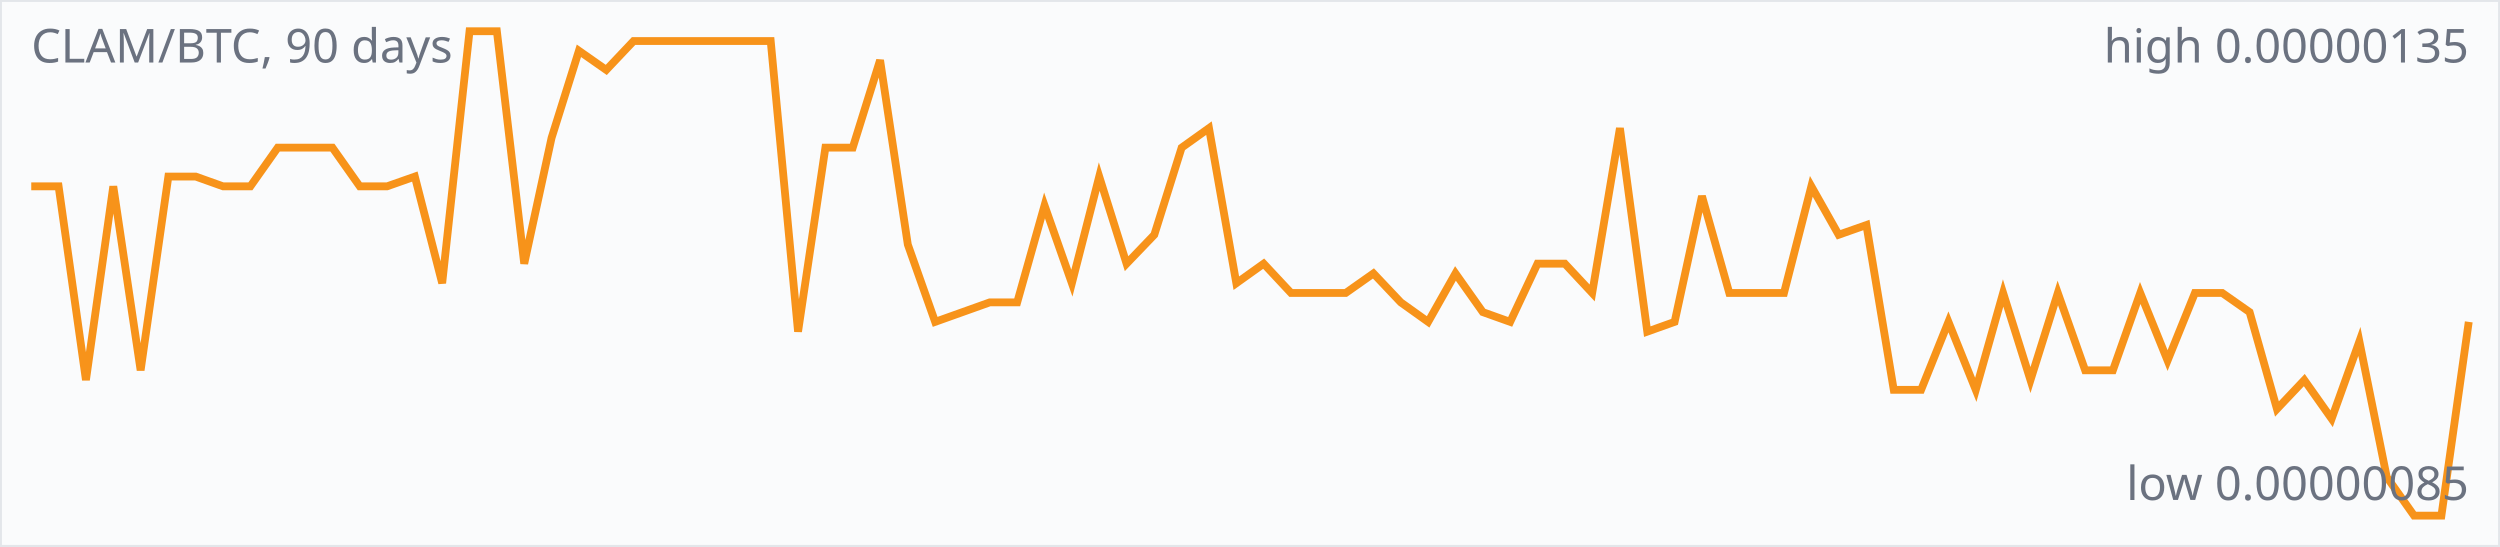
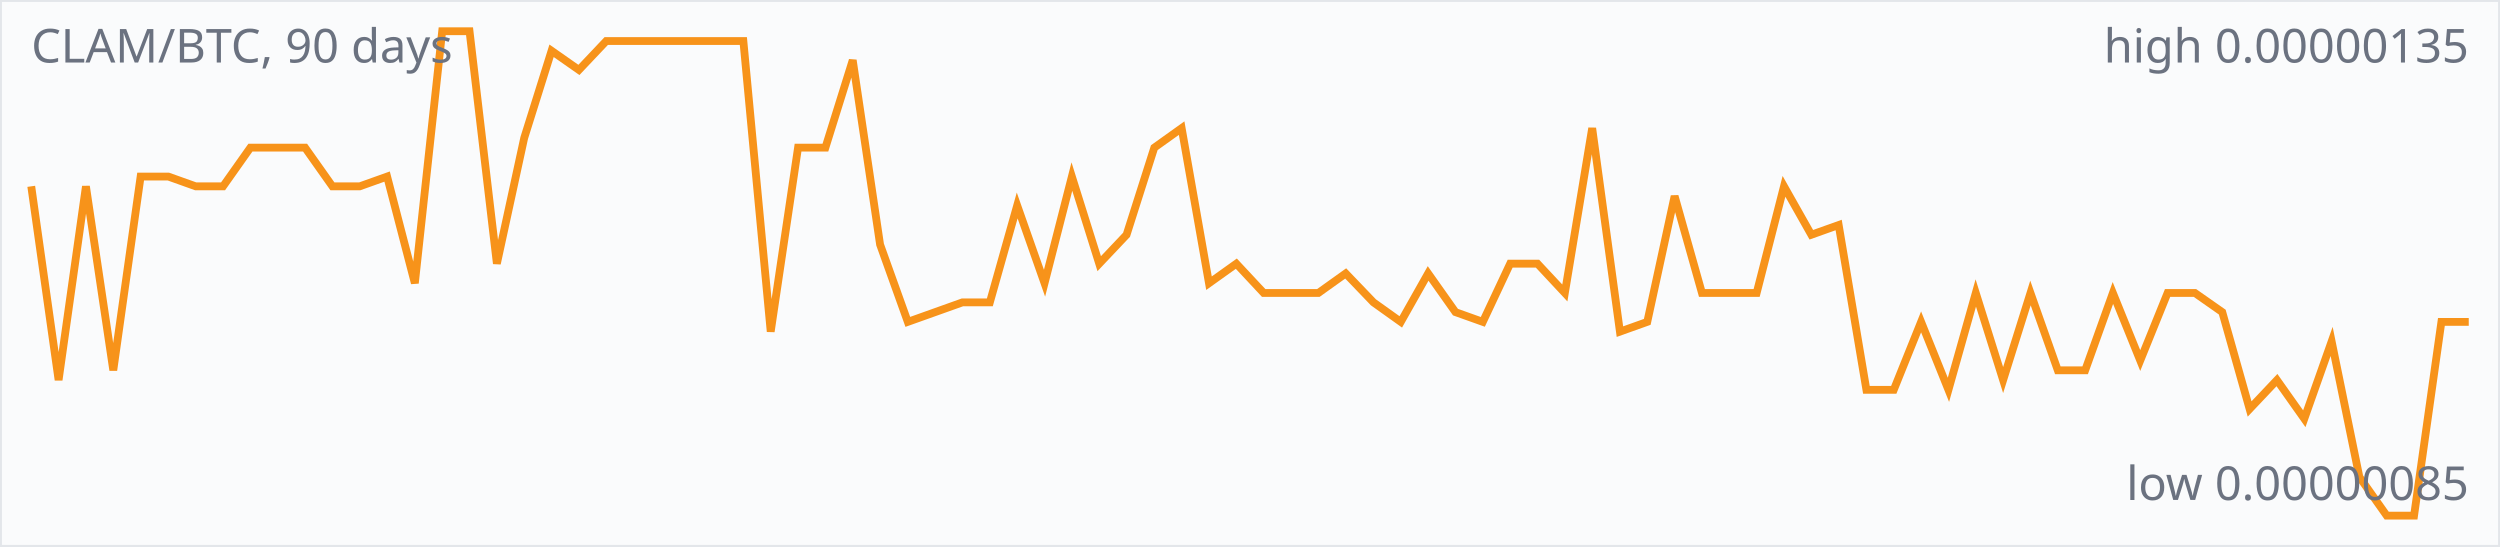
<svg xmlns="http://www.w3.org/2000/svg" viewBox="0 0 640 140" width="640" height="140" font-family="sans-serif">
  <rect x="0" y="0" width="640" height="140" fill="#fafbfc" stroke="#e3e6ea" />
-   <polyline fill="none" stroke="#f7931a" stroke-width="2" points="8.0,47.7 15.0,47.7 22.0,97.3 29.0,47.7 36.0,94.8 43.1,45.2 50.1,45.2 57.1,47.7 64.1,47.7 71.1,37.8 78.1,37.8 85.1,37.8 92.1,47.7 99.1,47.7 106.2,45.2 113.2,72.5 120.2,8.0 127.2,8.0 134.2,67.5 141.2,35.3 148.2,13.0 155.2,17.9 162.2,10.5 169.3,10.5 176.3,10.5 183.3,10.5 190.3,10.5 197.3,10.5 204.3,84.9 211.3,37.8 218.3,37.8 225.3,15.4 232.4,62.6 239.4,82.4 246.4,79.9 253.4,77.4 260.4,77.4 267.4,52.6 274.4,72.5 281.4,45.2 288.4,67.5 295.5,60.1 302.5,37.8 309.5,32.8 316.5,72.5 323.5,67.5 330.5,75.0 337.5,75.0 344.5,75.0 351.6,70.0 358.6,77.4 365.6,82.4 372.6,70.0 379.6,79.9 386.6,82.4 393.6,67.5 400.6,67.5 407.6,75.0 414.7,32.8 421.7,84.9 428.7,82.4 435.7,50.2 442.7,75.0 449.7,75.0 456.7,75.0 463.7,47.7 470.7,60.1 477.8,57.6 484.8,99.8 491.8,99.8 498.8,82.4 505.8,99.8 512.8,75.0 519.8,97.3 526.8,75.0 533.8,94.8 540.9,94.8 547.9,75.0 554.9,92.3 561.9,75.0 568.9,75.0 575.9,79.9 582.9,104.7 589.9,97.3 596.9,107.2 604.0,87.4 611.0,122.1 618.0,132.0 625.0,132.0 632.0,82.4" />
+   <polyline fill="none" stroke="#f7931a" stroke-width="2" points="8.0,47.7 15.0,97.3 22.0,47.7 29.0,94.8 36.0,45.2 43.1,45.2 50.1,47.7 57.1,47.7 64.1,37.8 71.1,37.8 78.1,37.8 85.1,47.7 92.1,47.7 99.1,45.2 106.2,72.5 113.2,8.0 120.2,8.0 127.2,67.5 134.2,35.3 141.2,13.0 148.2,17.9 155.2,10.5 162.2,10.5 169.3,10.5 176.3,10.5 183.3,10.5 190.3,10.5 197.3,84.9 204.3,37.8 211.3,37.8 218.3,15.4 225.3,62.6 232.4,82.4 239.4,79.9 246.4,77.4 253.4,77.4 260.4,52.6 267.4,72.5 274.4,45.2 281.4,67.5 288.4,60.1 295.5,37.8 302.5,32.8 309.5,72.5 316.5,67.5 323.5,75.0 330.5,75.0 337.5,75.0 344.5,70.0 351.6,77.4 358.6,82.4 365.6,70.0 372.6,79.9 379.6,82.4 386.6,67.5 393.6,67.5 400.6,75.0 407.6,32.8 414.7,84.9 421.7,82.4 428.7,50.2 435.7,75.0 442.7,75.0 449.7,75.0 456.7,47.7 463.7,60.1 470.7,57.6 477.8,99.8 484.8,99.8 491.8,82.4 498.8,99.8 505.8,75.0 512.8,97.3 519.8,75.0 526.8,94.8 533.8,94.8 540.9,75.0 547.9,92.3 554.9,75.0 561.9,75.0 568.9,79.9 575.9,104.7 582.9,97.3 589.9,107.2 596.9,87.4 604.0,122.1 611.0,132.0 618.0,132.0 625.0,82.4 632.0,82.4" />
  <text x="8" y="16" font-size="12" fill="#6b7280">CLAM/BTC, 90 days</text>
  <text x="632" y="16" text-anchor="end" font-size="12" fill="#6b7280">high 0.00000135</text>
  <text x="632" y="128" text-anchor="end" font-size="12" fill="#6b7280">low 0.00000085</text>
</svg>
